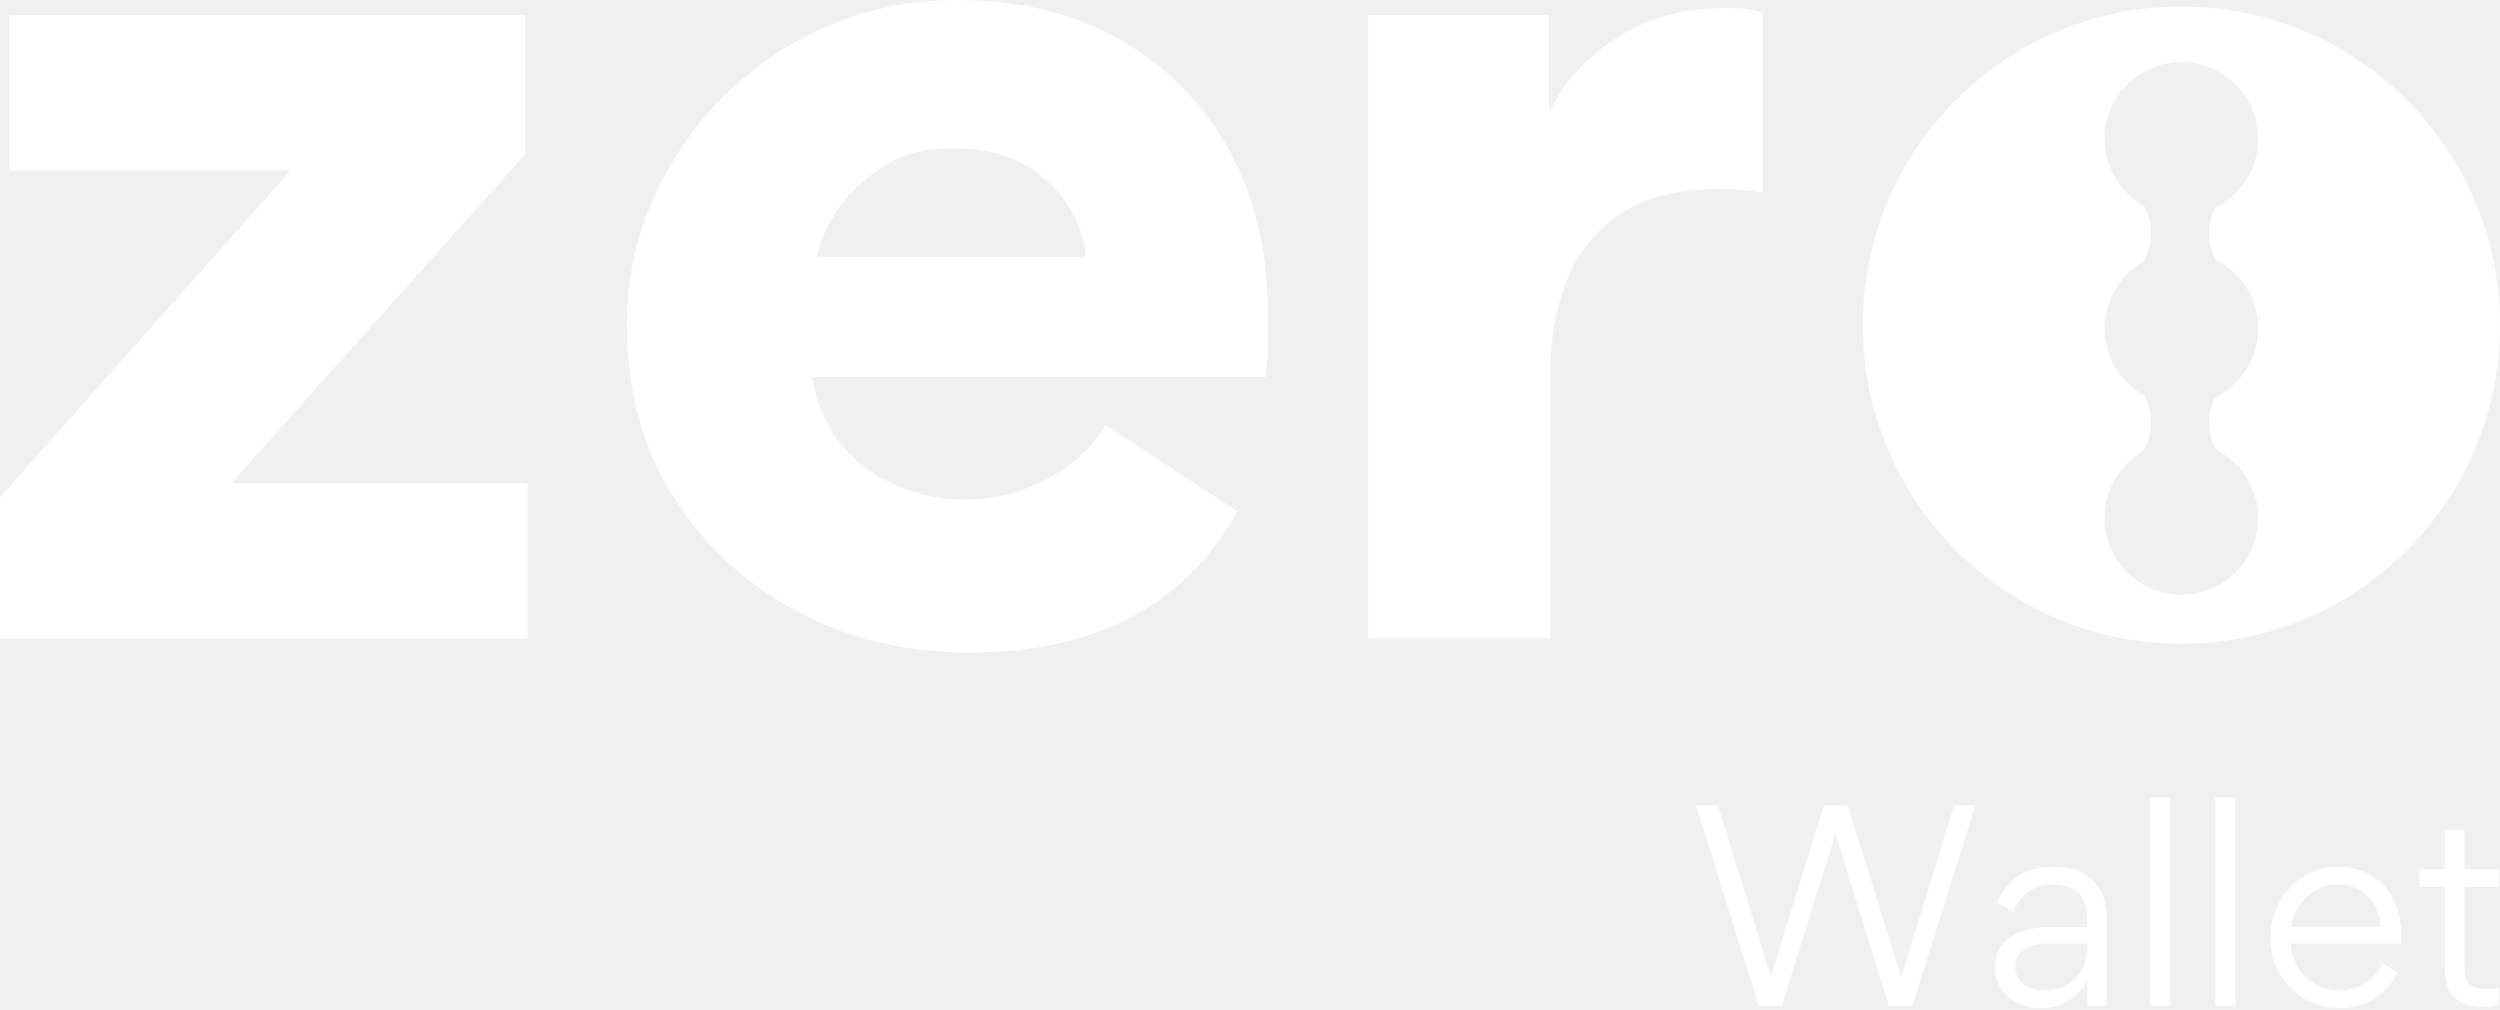
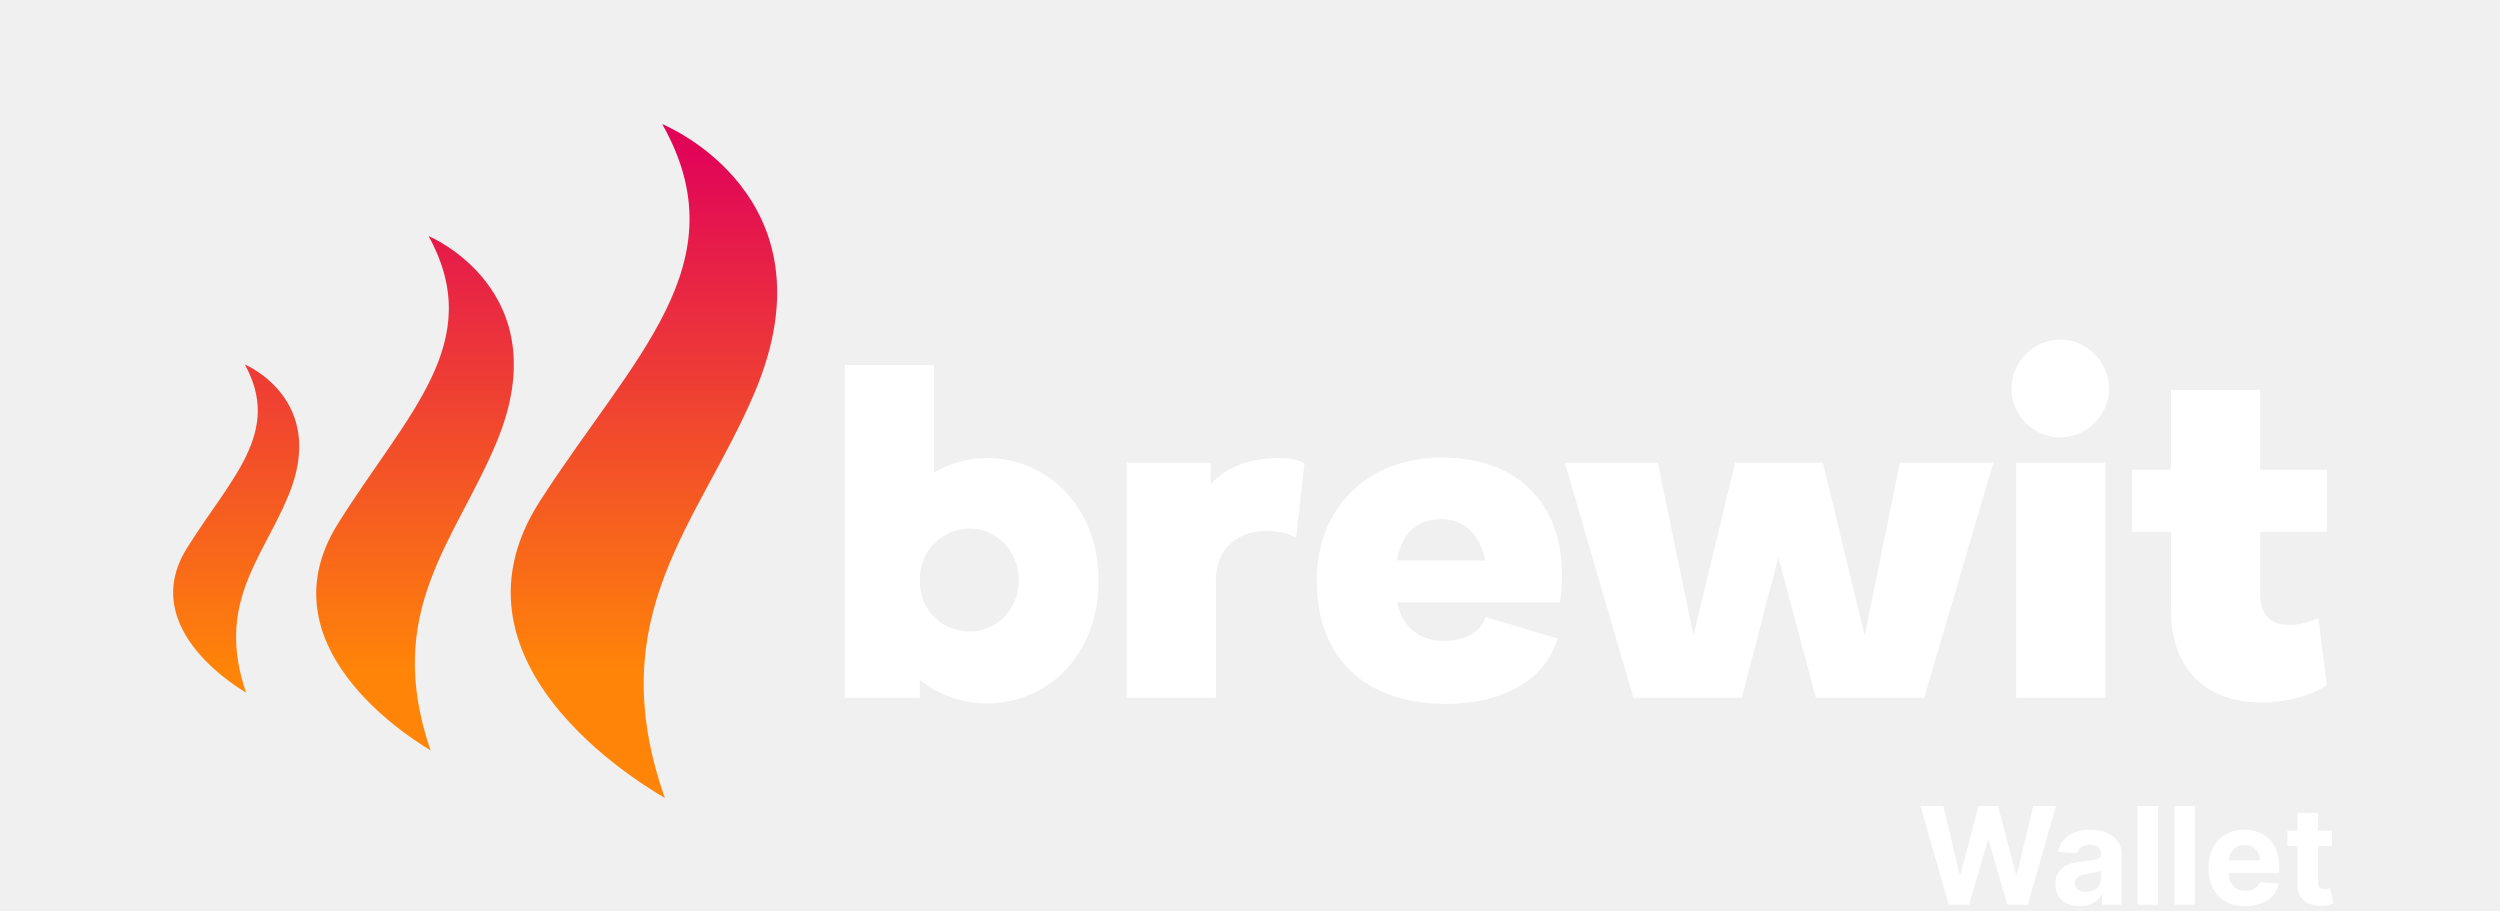
- <svg xmlns="http://www.w3.org/2000/svg" width="765" height="309" viewBox="0 0 765 309" fill="none">
-   <path fill-rule="evenodd" clip-rule="evenodd" d="M667.502 2C721.346 2 765 45.649 765 99.498C765 153.346 721.346 197 667.502 197C613.654 197 570 153.346 570 99.498C570 45.649 613.654 2 667.502 2ZM656.137 63.064C648.9 59.062 644 51.351 644 42.495C644 29.521 654.516 19 667.49 19C680.464 19 690.984 29.521 690.984 42.495C690.984 51.779 685.596 59.805 677.777 63.618C675.317 68.607 675.392 74.548 678.003 79.478C685.7 83.337 690.984 91.3 690.984 100.495C690.984 109.779 685.596 117.805 677.777 121.618C675.317 126.607 675.392 132.548 678.003 137.478C685.7 141.337 690.984 149.3 690.984 158.495C690.984 171.469 680.464 181.984 667.49 181.984C654.516 181.984 644 171.469 644 158.495C644 149.749 648.779 142.117 655.868 138.072C658.905 132.85 658.994 126.361 656.137 121.064C648.9 117.062 644 109.351 644 100.495C644 91.749 648.779 84.117 655.868 80.073C658.905 74.85 658.994 68.362 656.137 63.064Z" fill="white" />
-   <path d="M88.958 52.145H2.854V4.645H160.75V47.145L70.729 147.895H161.458V195.395H0V152.165L88.958 52.145Z" fill="white" />
-   <path d="M248.62 115.375C250.521 127.292 255.938 136.531 264.87 143.083C273.797 149.625 284.099 152.896 295.766 152.896C303.859 152.896 311.896 150.875 319.87 146.833C327.854 142.781 333.995 137.177 338.286 130.021L378.641 156.458C362.682 185.281 335.292 199.688 296.474 199.688C277.193 199.688 259.63 195.458 243.786 187C227.953 178.542 215.333 166.812 205.932 151.812C196.526 136.812 191.828 119.432 191.828 99.667C191.828 85.849 194.5 72.932 199.849 60.917C205.208 48.891 212.536 38.292 221.828 29.125C231.12 19.948 241.833 12.802 253.974 7.688C266.125 2.562 279.104 0 292.911 0C311.964 0 328.578 4.052 342.745 12.146C356.911 20.245 367.979 31.438 375.953 45.729C383.938 60.021 387.932 76.573 387.932 95.375C387.932 98.708 387.932 102.042 387.932 105.375C387.932 108.708 387.693 112.042 387.224 115.375H248.62ZM332.203 78.583C331.964 73.823 330.354 68.885 327.37 63.771C324.396 58.646 319.995 54.302 314.161 50.729C308.328 47.161 300.766 45.375 291.474 45.375C283.141 45.375 275.995 47.281 270.036 51.083C264.089 54.891 259.453 59.354 256.12 64.479C252.786 69.604 250.755 74.307 250.036 78.583H332.203Z" fill="white" />
-   <path d="M539.376 58.893C535.084 58.184 530.673 57.83 526.146 57.83C513.532 57.83 503.417 60.393 495.792 65.518C488.167 70.632 482.688 77.476 479.355 86.059C476.021 94.632 474.355 104.153 474.355 114.622V195.351H418.646V4.601H474.001V33.893H474.355C478.173 25.559 484.782 18.241 494.188 11.934C503.589 5.617 514.959 2.455 528.292 2.455C532.818 2.455 536.511 2.934 539.376 3.893V58.893Z" fill="white" />
-   <path d="M525.729 246.5L541.771 298.458H541.938L558.125 246.5H565.396L581.688 298.771H581.833L597.958 246.5H604.458L585.208 307.771H578L561.646 255.188L545.208 307.771H538.167L519 246.5H525.729Z" fill="white" />
-   <path d="M638.648 283.667V280.855C638.648 274.079 635.096 270.688 628.002 270.688C624.82 270.688 622.294 271.511 620.419 273.146C618.544 274.787 617.075 276.704 616.023 278.896L611.023 276.084C612.481 272.74 614.637 270.1 617.502 268.167C620.377 266.24 623.929 265.271 628.169 265.271C632.596 265.271 636.002 266.136 638.377 267.855C640.752 269.579 642.429 271.594 643.419 273.896C643.887 275.037 644.215 276.303 644.398 277.688C644.575 279.063 644.669 280.094 644.669 280.771V307.771H638.731V300.417H638.648C637.033 302.975 635.064 304.959 632.731 306.376C630.408 307.777 627.689 308.48 624.564 308.48C621.742 308.48 619.294 307.943 617.21 306.876C615.127 305.808 613.492 304.35 612.314 302.501C611.148 300.641 610.564 298.537 610.564 296.188V295.73C610.564 293.428 611.07 291.511 612.085 289.98C613.096 288.438 614.408 287.209 616.023 286.292C617.648 285.376 619.424 284.709 621.356 284.292C623.283 283.876 625.189 283.667 627.064 283.667H638.648ZM638.648 288.688H626.981C625.523 288.688 623.981 288.886 622.356 289.271C620.742 289.662 619.387 290.365 618.294 291.376C617.21 292.391 616.669 293.844 616.669 295.73C616.669 298.079 617.533 299.891 619.273 301.167C621.023 302.449 623.148 303.084 625.648 303.084C628.158 303.084 630.387 302.537 632.335 301.438C634.294 300.344 635.835 298.829 636.96 296.896C638.085 294.969 638.648 292.725 638.648 290.167V288.688Z" fill="white" />
-   <path d="M664.073 307.771H657.906V244H664.073V307.771Z" fill="white" />
-   <path d="M684.028 307.771H677.861V244H684.028V307.771Z" fill="white" />
-   <path d="M734.731 288.751H700.939C701.09 291.475 701.84 293.917 703.189 296.084C704.549 298.24 706.325 299.949 708.523 301.209C710.715 302.459 713.169 303.084 715.877 303.084C718.96 303.084 721.648 302.292 723.939 300.709C726.231 299.115 727.95 297.115 729.106 294.709L733.648 297.667C731.867 301.167 729.403 303.85 726.252 305.709C723.096 307.558 719.669 308.48 715.96 308.48C711.887 308.48 708.262 307.516 705.085 305.584C701.903 303.657 699.382 301.053 697.523 297.771C695.674 294.48 694.752 290.824 694.752 286.792C694.752 283.99 695.257 281.292 696.273 278.709C697.299 276.126 698.721 273.834 700.544 271.834C702.361 269.824 704.507 268.225 706.981 267.042C709.465 265.865 712.174 265.271 715.106 265.271C719.424 265.271 723.044 266.219 725.96 268.105C728.887 269.98 731.096 272.537 732.585 275.771C734.07 279.011 734.814 282.662 734.814 286.73C734.814 287.094 734.814 287.449 734.814 287.792C734.814 288.126 734.783 288.449 734.731 288.751ZM701.023 283.584H728.627C728.262 279.782 726.924 276.667 724.606 274.251C722.283 271.824 719.117 270.605 715.106 270.605C712.7 270.605 710.492 271.209 708.481 272.417C706.481 273.615 704.825 275.188 703.523 277.146C702.215 279.094 701.382 281.24 701.023 283.584Z" fill="white" />
-   <path d="M759.938 308.083C756.906 308.083 754.531 307.578 752.812 306.562C751.089 305.552 749.875 304.208 749.167 302.542C748.469 300.865 748.125 299.01 748.125 296.979V271.375H740.375V265.979H748.125V253.938H754.146V265.979H764.708V271.375H754.146V296.812C754.146 300.729 756.417 302.688 760.958 302.688C761.635 302.688 762.312 302.661 762.979 302.604C763.656 302.552 764.234 302.474 764.708 302.375V307.458C764.083 307.667 763.271 307.818 762.271 307.917C761.281 308.026 760.505 308.083 759.938 308.083Z" fill="white" />
+ <svg xmlns="http://www.w3.org/2000/svg" width="829" height="302" viewBox="0 0 829 302" fill="none">
+   <g clip-path="url(#clip0_6033_1277)">
+     <mask id="mask0_6033_1277" style="mask-type:luminance" maskUnits="userSpaceOnUse" x="0" y="0" width="829" height="302">
+       <path d="M0 2.33496e-05H829V302H0V2.33496e-05Z" fill="white" />
+     </mask>
+     <g mask="url(#mask0_6033_1277)">
+       <path d="M321.658 209.406C330.214 209.406 337.838 202.392 337.838 192.416C337.838 182.44 330.214 175.27 321.658 175.27C312.946 175.27 305.012 181.973 305.012 192.26V192.727C305.012 202.703 312.635 209.406 321.658 209.406ZM309.679 121.026V156.721C314.968 153.603 321.036 151.889 327.258 151.889C346.394 151.889 364.285 167.165 364.285 192.571C364.285 217.512 347.172 233.254 327.258 233.254C318.858 233.254 311.08 230.292 305.012 225.46V231.383H280.12V121.026H309.679Z" fill="white" />
+     </g>
+     <mask id="mask1_6033_1277" style="mask-type:luminance" maskUnits="userSpaceOnUse" x="0" y="0" width="829" height="302">
+       <path d="M0 2.33496e-05H829V302H0V2.33496e-05Z" fill="white" />
+     </mask>
+     <g mask="url(#mask1_6033_1277)">
+       <path d="M432.579 153.604L429.779 178.388C427.757 176.985 424.179 176.05 419.978 176.05C410.644 176.05 403.176 181.505 403.176 192.728V231.384H373.618V153.447H401.465V160.618C407.221 154.227 415.311 151.889 424.489 151.889C428.534 151.889 431.179 152.824 432.579 153.604Z" fill="white" />
+     </g>
+     <mask id="mask2_6033_1277" style="mask-type:luminance" maskUnits="userSpaceOnUse" x="0" y="0" width="829" height="302">
+       <path d="M0 -7.16799e-06H829V302H0V-7.16799e-06Z" fill="white" />
+     </mask>
+     <g mask="url(#mask2_6033_1277)">
+       <path d="M492.475 185.869C490.763 176.985 485.318 172.152 478.006 172.152C470.383 172.152 464.938 176.205 463.226 185.869H492.475ZM436.624 192.416C436.624 169.815 452.026 151.734 478.161 151.734C503.209 151.734 517.988 166.853 517.988 190.857C517.988 193.818 517.677 197.716 517.21 199.742H463.226C465.25 208.782 471.472 212.523 478.784 212.523C485.63 212.523 491.23 209.562 492.631 204.574L516.432 211.744C512.388 225.928 497.453 233.41 479.717 233.41C451.871 233.41 436.624 217.512 436.624 192.416Z" fill="white" />
+     </g>
+     <mask id="mask3_6033_1277" style="mask-type:luminance" maskUnits="userSpaceOnUse" x="0" y="0" width="829" height="302">
+       <path d="M0 -7.16799e-06H829V302H0V-7.16799e-06Z" fill="white" />
+     </mask>
+     <g mask="url(#mask3_6033_1277)">
+       <path d="M618.329 210.808L629.997 153.448H660.956L638.087 231.383H602.15L589.704 184.778L577.57 231.383H541.633L518.919 153.448H549.722L561.546 210.652L575.391 153.448H604.483L618.329 210.808Z" fill="white" />
+     </g>
+     <mask id="mask4_6033_1277" style="mask-type:luminance" maskUnits="userSpaceOnUse" x="0" y="0" width="829" height="302">
+       <path d="M0 -7.16799e-06H829V302H0V-7.16799e-06Z" fill="white" />
+     </mask>
+     <g mask="url(#mask4_6033_1277)">
+       <path d="M668.578 153.448H698.136V231.383H668.578V153.448ZM667.022 128.82C667.022 120.092 674.178 112.61 683.201 112.61C691.913 112.61 699.38 120.092 699.38 128.82C699.38 137.705 691.913 145.031 683.201 145.031C674.178 145.031 667.022 137.705 667.022 128.82Z" fill="white" />
+     </g>
+     <mask id="mask5_6033_1277" style="mask-type:luminance" maskUnits="userSpaceOnUse" x="0" y="0" width="829" height="302">
+       <path d="M0 -7.16799e-06H829V302H0V-7.16799e-06Z" fill="white" />
+     </mask>
+     <g mask="url(#mask5_6033_1277)">
+       <path d="M759.274 207.224C763.474 207.224 766.742 205.821 768.763 204.886L771.564 227.175C766.43 230.76 758.029 232.942 750.095 232.942C730.96 232.942 719.914 221.408 719.914 202.392V176.361H707.001V155.786H719.914V129.288H749.472V155.786H771.564V176.361H749.472V196.624C749.472 203.95 752.739 207.224 759.274 207.224Z" fill="white" />
+     </g>
+     <path d="M179.005 166.226C142.949 222.333 219.461 263.772 220.47 264.622C199.083 203.835 231.731 173.62 250.151 130.366C278.085 64.768 219.598 41.154 219.598 41.154C245.786 87.509 209.853 118.224 179.005 166.226ZM112.015 173.732C85.272 216.553 142.019 248.18 142.768 248.829C126.906 202.435 151.121 179.375 164.781 146.364C185.5 96.299 142.121 78.275 142.121 78.275C161.545 113.654 134.894 137.096 112.015 173.732ZM61.985 181.779C44.922 209.102 81.129 229.28 81.607 229.695C71.487 200.094 86.937 185.381 95.653 164.318C108.872 132.374 81.194 120.874 81.194 120.874C93.588 143.447 76.583 158.405 61.985 181.779Z" fill="url(#paint0_linear_6033_1277)" />
+     <path d="M646.211 300L636.847 267.273H644.406L649.823 290.012H650.094L656.071 267.273H662.543L668.504 290.06H668.791L674.208 267.273H681.767L672.403 300H665.659L659.427 278.603H659.171L652.955 300H646.211ZM689.705 300.463C688.139 300.463 686.744 300.192 685.518 299.648C684.293 299.094 683.324 298.279 682.61 297.203C681.907 296.117 681.555 294.764 681.555 293.145C681.555 291.781 681.806 290.636 682.306 289.709C682.807 288.782 683.489 288.036 684.352 287.472C685.215 286.907 686.195 286.481 687.292 286.193C688.4 285.906 689.561 285.703 690.776 285.586C692.203 285.437 693.354 285.298 694.228 285.17C695.101 285.032 695.735 284.83 696.129 284.563C696.523 284.297 696.72 283.903 696.72 283.381V283.285C696.72 282.273 696.401 281.49 695.762 280.936C695.133 280.382 694.238 280.105 693.077 280.105C691.852 280.105 690.877 280.376 690.153 280.92C689.428 281.452 688.949 282.124 688.714 282.933L682.418 282.422C682.738 280.93 683.366 279.641 684.304 278.555C685.241 277.457 686.451 276.616 687.931 276.03C689.423 275.433 691.149 275.135 693.109 275.135C694.473 275.135 695.778 275.295 697.024 275.614C698.281 275.934 699.394 276.429 700.364 277.1C701.344 277.772 702.116 278.635 702.681 279.689C703.246 280.733 703.528 281.985 703.528 283.445V300H697.072V296.596H696.88C696.486 297.363 695.959 298.04 695.298 298.626C694.638 299.201 693.844 299.654 692.917 299.984C691.99 300.304 690.92 300.463 689.705 300.463ZM691.655 295.765C692.656 295.765 693.54 295.568 694.307 295.174C695.074 294.769 695.676 294.226 696.113 293.544C696.55 292.862 696.768 292.09 696.768 291.227V288.622C696.555 288.761 696.262 288.888 695.889 289.006C695.527 289.112 695.117 289.213 694.659 289.309C694.201 289.395 693.743 289.474 693.285 289.549C692.827 289.613 692.411 289.672 692.038 289.725C691.239 289.842 690.541 290.028 689.945 290.284C689.348 290.54 688.885 290.886 688.555 291.323C688.224 291.749 688.059 292.282 688.059 292.921C688.059 293.848 688.395 294.556 689.066 295.046C689.748 295.526 690.611 295.765 691.655 295.765ZM715.617 267.273V300H708.809V267.273H715.617ZM727.878 267.273V300H721.07V267.273H727.878ZM744.517 300.479C741.992 300.479 739.819 299.968 737.997 298.945C736.186 297.912 734.79 296.452 733.81 294.567C732.83 292.67 732.34 290.428 732.34 287.839C732.34 285.314 732.83 283.098 733.81 281.191C734.79 279.284 736.17 277.798 737.949 276.733C739.739 275.668 741.838 275.135 744.245 275.135C745.865 275.135 747.372 275.396 748.768 275.918C750.174 276.429 751.399 277.202 752.443 278.235C753.498 279.268 754.318 280.568 754.904 282.134C755.49 283.69 755.783 285.511 755.783 287.599V289.469H735.057V285.25H749.375C749.375 284.27 749.162 283.402 748.736 282.646C748.31 281.889 747.718 281.298 746.962 280.872C746.216 280.435 745.348 280.217 744.357 280.217C743.324 280.217 742.408 280.456 741.609 280.936C740.82 281.404 740.202 282.038 739.755 282.837C739.307 283.626 739.078 284.505 739.068 285.474V289.485C739.068 290.7 739.291 291.749 739.739 292.633C740.197 293.517 740.842 294.199 741.672 294.679C742.503 295.158 743.489 295.398 744.629 295.398C745.385 295.398 746.078 295.291 746.706 295.078C747.335 294.865 747.873 294.545 748.32 294.119C748.768 293.693 749.109 293.171 749.343 292.553L755.639 292.969C755.32 294.482 754.664 295.803 753.674 296.932C752.693 298.05 751.426 298.924 749.87 299.553C748.326 300.17 746.541 300.479 744.517 300.479ZM773.281 275.455V280.568H758.5V275.455H773.281ZM761.855 269.574H768.663V292.457C768.663 293.086 768.759 293.576 768.951 293.928C769.142 294.268 769.409 294.508 769.75 294.647C770.101 294.785 770.506 294.854 770.964 294.854C771.284 294.854 771.603 294.828 771.923 294.775C772.242 294.711 772.487 294.663 772.658 294.631L773.729 299.696C773.388 299.803 772.908 299.925 772.29 300.064C771.672 300.213 770.921 300.304 770.037 300.336C768.397 300.4 766.958 300.181 765.723 299.68C764.497 299.18 763.544 298.402 762.862 297.347C762.18 296.293 761.845 294.961 761.855 293.352V269.574Z" fill="white" />
+   </g>
+   <defs>
+     <linearGradient id="paint0_linear_6033_1277" x1="157.563" y1="51.011" x2="157.563" y2="221.954" gradientUnits="userSpaceOnUse">
+       <stop stop-color="#E10558" />
+       <stop offset="1" stop-color="#FF8408" />
+     </linearGradient>
+     <clipPath id="clip0_6033_1277">
+       <rect width="829" height="302" fill="white" />
+     </clipPath>
+   </defs>
</svg>
